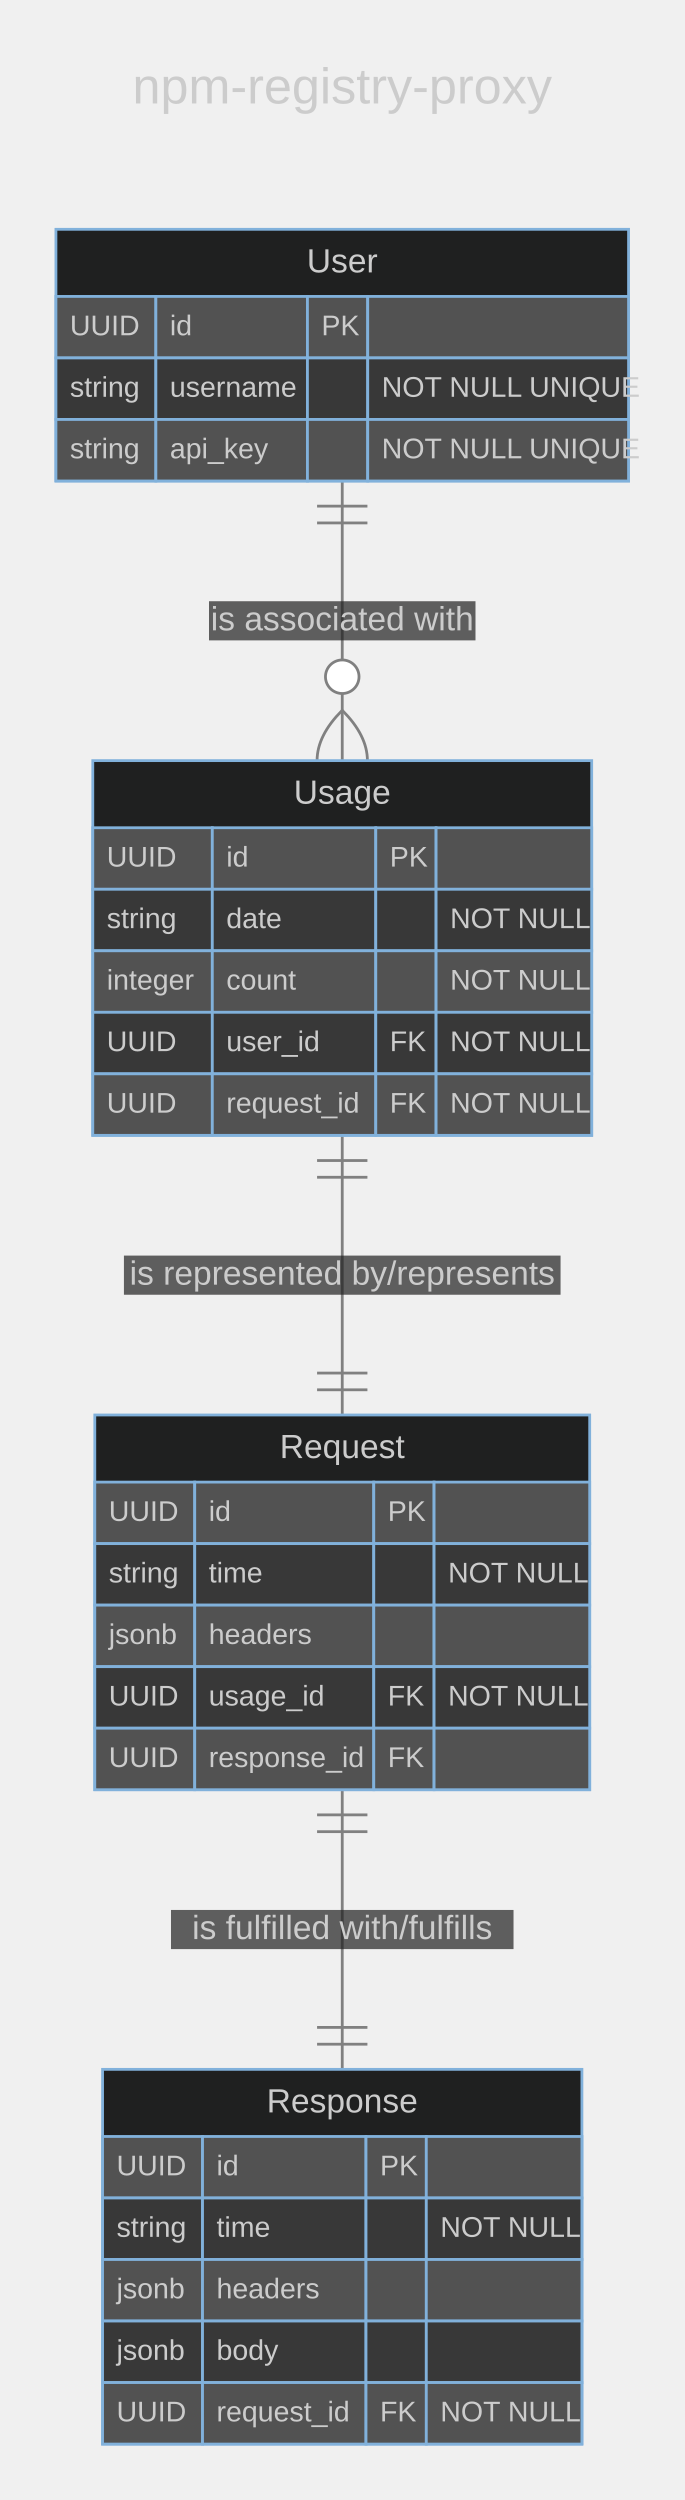
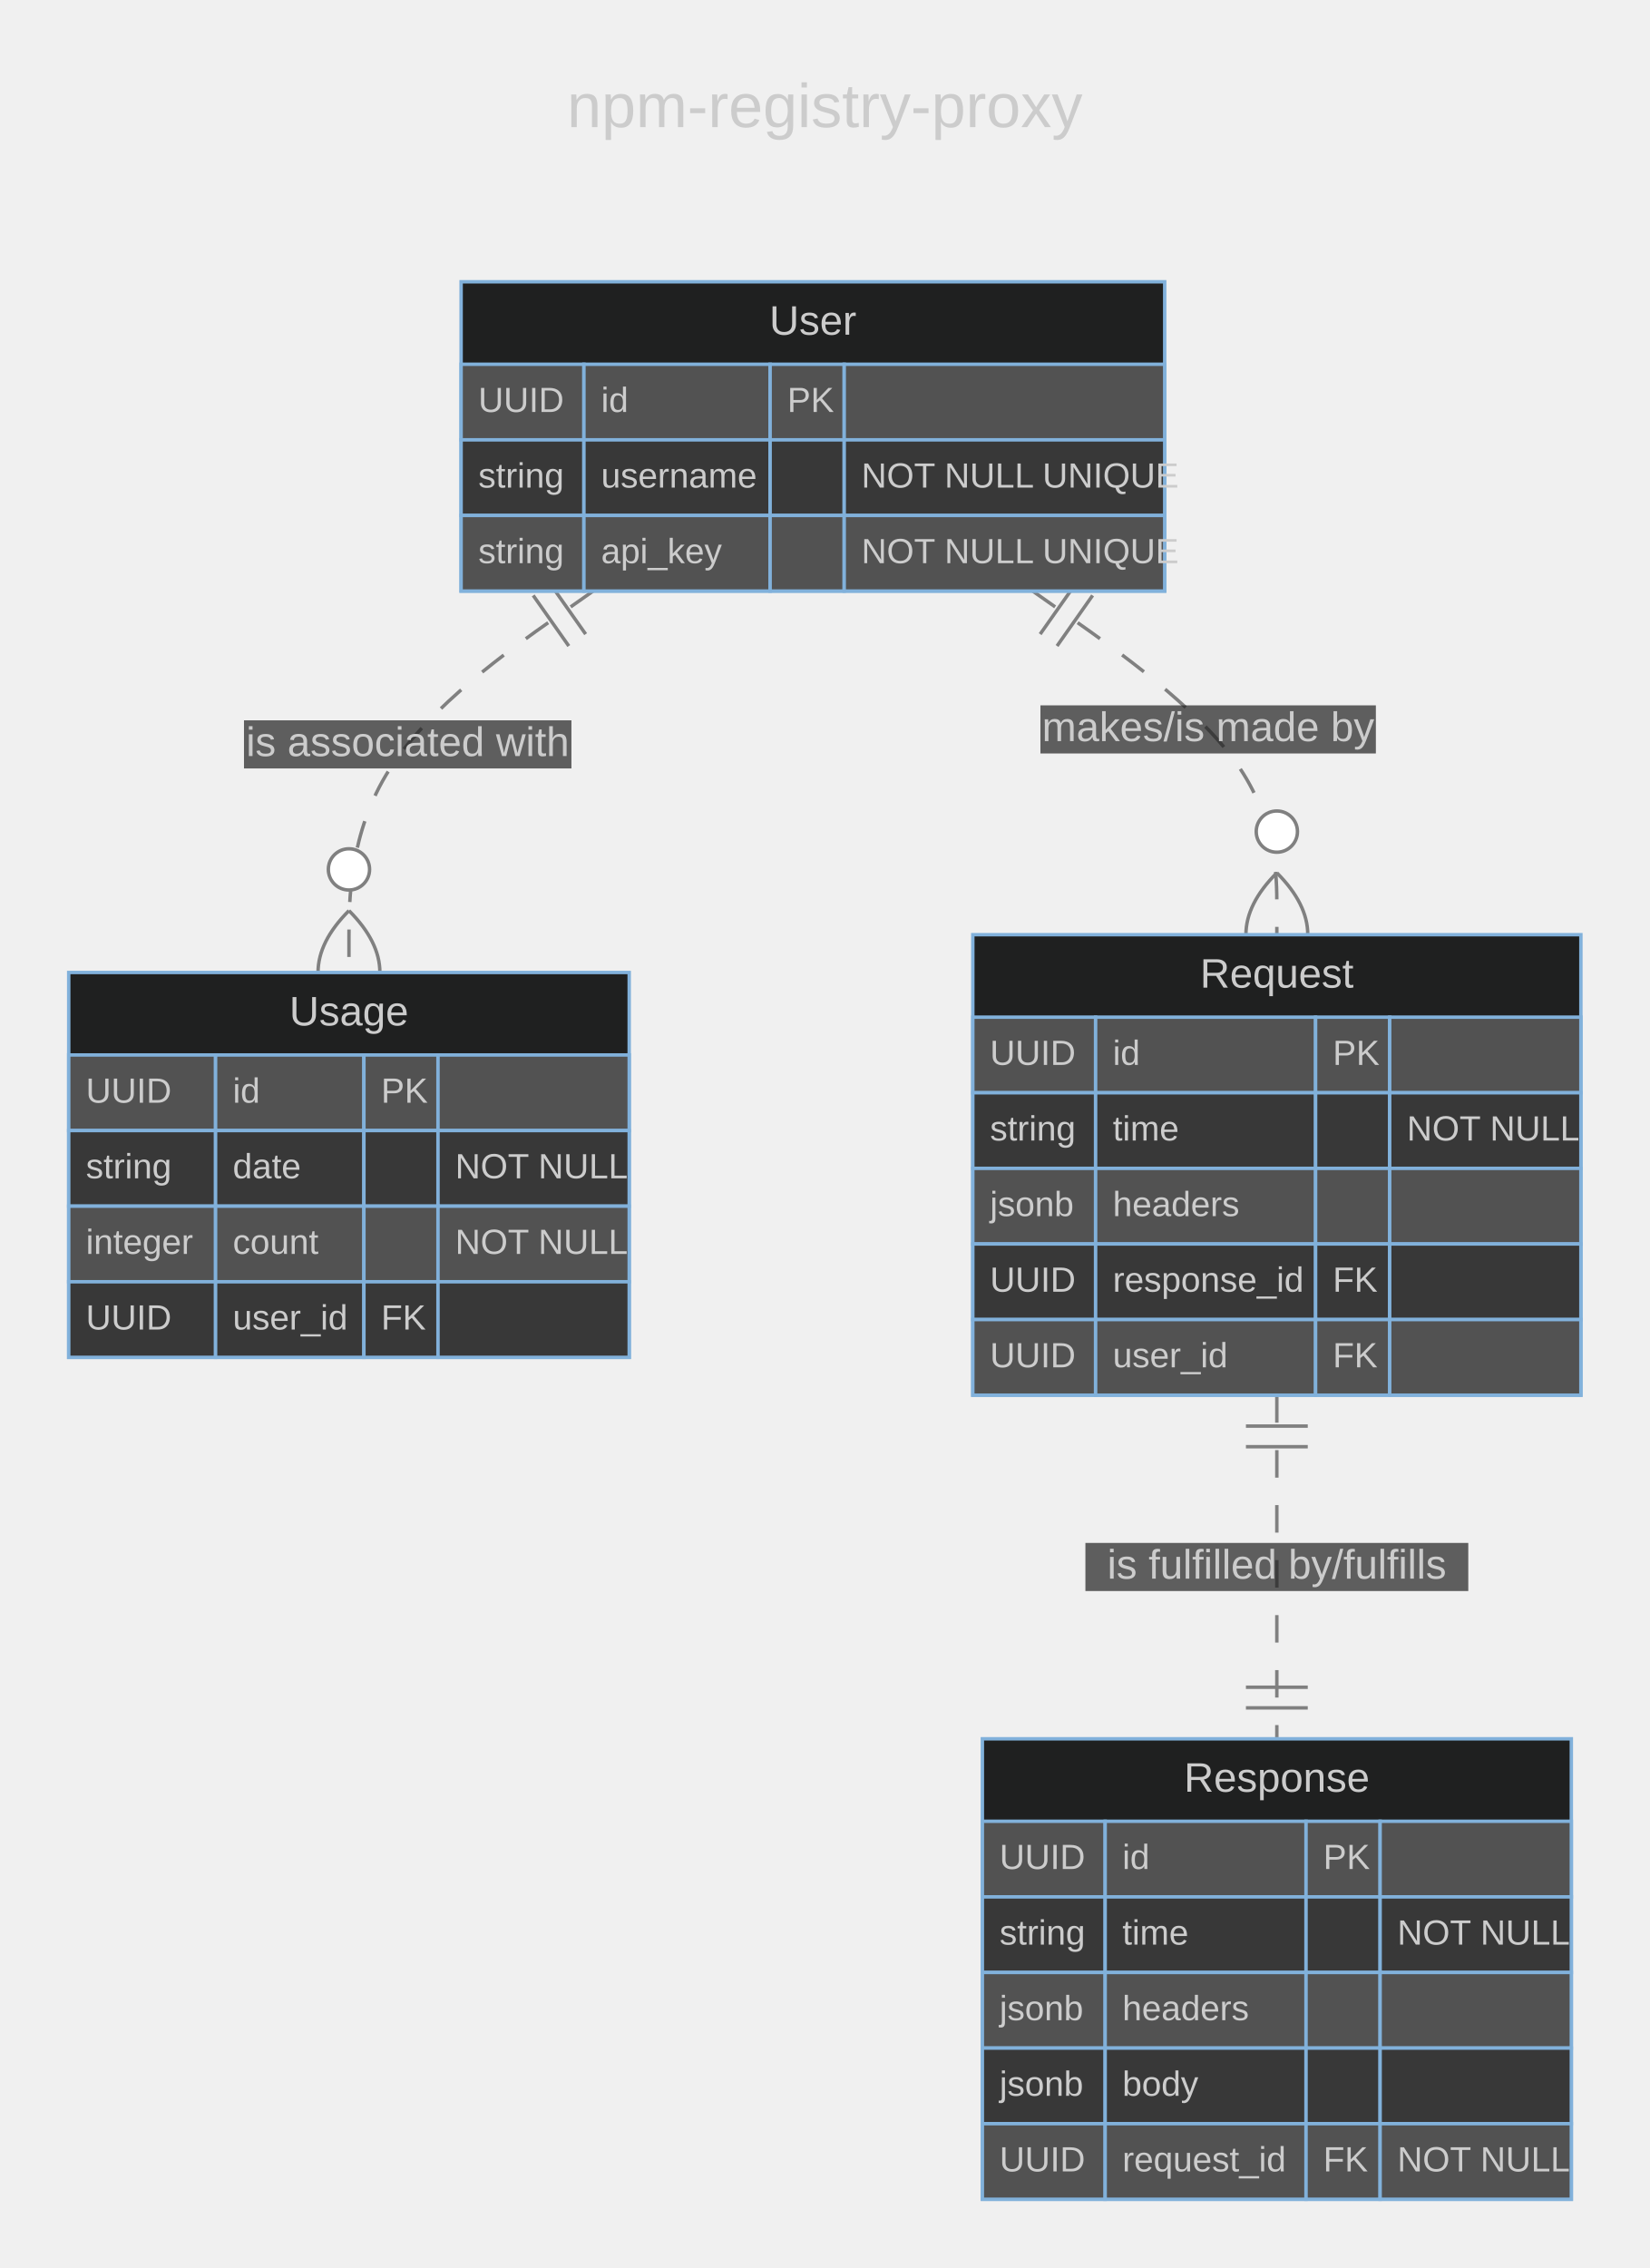
- <svg xmlns="http://www.w3.org/2000/svg" aria-labelledby="chart-title-mermaid-1683515597422" aria-roledescription="er" role="graphics-document document" viewBox="0 -62 244.773 894" style="max-width: 244.773px; background-color: rgb(0, 43, 54);" width="100%" id="mermaid-1683515597422">
-   <style>#mermaid-1683515597422{font-family:"trebuchet ms",verdana,arial,sans-serif;font-size:16px;fill:#ccc;}#mermaid-1683515597422 .error-icon{fill:#a44141;}#mermaid-1683515597422 .error-text{fill:#ddd;stroke:#ddd;}#mermaid-1683515597422 .edge-thickness-normal{stroke-width:2px;}#mermaid-1683515597422 .edge-thickness-thick{stroke-width:3.5px;}#mermaid-1683515597422 .edge-pattern-solid{stroke-dasharray:0;}#mermaid-1683515597422 .edge-pattern-dashed{stroke-dasharray:3;}#mermaid-1683515597422 .edge-pattern-dotted{stroke-dasharray:2;}#mermaid-1683515597422 .marker{fill:lightgrey;stroke:lightgrey;}#mermaid-1683515597422 .marker.cross{stroke:lightgrey;}#mermaid-1683515597422 svg{font-family:"trebuchet ms",verdana,arial,sans-serif;font-size:16px;}#mermaid-1683515597422 .entityBox{fill:#1f2020;stroke:#81B1DB;}#mermaid-1683515597422 .attributeBoxOdd{fill:hsl(0, 0%, 32%);stroke:#81B1DB;}#mermaid-1683515597422 .attributeBoxEven{fill:hsl(0, 0%, 22%);stroke:#81B1DB;}#mermaid-1683515597422 .relationshipLabelBox{fill:hsl(20, 1.587%, 12.353%);opacity:0.7;background-color:hsl(20, 1.587%, 12.353%);}#mermaid-1683515597422 .relationshipLabelBox rect{opacity:0.5;}#mermaid-1683515597422 .relationshipLine{stroke:lightgrey;}#mermaid-1683515597422 .entityTitleText{text-anchor:middle;font-size:18px;fill:#ccc;}#mermaid-1683515597422 :root{--mermaid-font-family:"trebuchet ms",verdana,arial,sans-serif;}</style>
+ <svg xmlns="http://www.w3.org/2000/svg" aria-labelledby="chart-title-mermaid-1683518649814" aria-roledescription="er" role="graphics-document document" viewBox="0 -62 480.102 660" style="max-width: 480.102px; background-color: rgb(0, 43, 54);" width="100%" id="mermaid-1683518649814">
+   <style>#mermaid-1683518649814{font-family:"trebuchet ms",verdana,arial,sans-serif;font-size:16px;fill:#ccc;}#mermaid-1683518649814 .error-icon{fill:#a44141;}#mermaid-1683518649814 .error-text{fill:#ddd;stroke:#ddd;}#mermaid-1683518649814 .edge-thickness-normal{stroke-width:2px;}#mermaid-1683518649814 .edge-thickness-thick{stroke-width:3.5px;}#mermaid-1683518649814 .edge-pattern-solid{stroke-dasharray:0;}#mermaid-1683518649814 .edge-pattern-dashed{stroke-dasharray:3;}#mermaid-1683518649814 .edge-pattern-dotted{stroke-dasharray:2;}#mermaid-1683518649814 .marker{fill:lightgrey;stroke:lightgrey;}#mermaid-1683518649814 .marker.cross{stroke:lightgrey;}#mermaid-1683518649814 svg{font-family:"trebuchet ms",verdana,arial,sans-serif;font-size:16px;}#mermaid-1683518649814 .entityBox{fill:#1f2020;stroke:#81B1DB;}#mermaid-1683518649814 .attributeBoxOdd{fill:hsl(0, 0%, 32%);stroke:#81B1DB;}#mermaid-1683518649814 .attributeBoxEven{fill:hsl(0, 0%, 22%);stroke:#81B1DB;}#mermaid-1683518649814 .relationshipLabelBox{fill:hsl(20, 1.587%, 12.353%);opacity:0.7;background-color:hsl(20, 1.587%, 12.353%);}#mermaid-1683518649814 .relationshipLabelBox rect{opacity:0.5;}#mermaid-1683518649814 .relationshipLine{stroke:lightgrey;}#mermaid-1683518649814 .entityTitleText{text-anchor:middle;font-size:18px;fill:#ccc;}#mermaid-1683518649814 :root{--mermaid-font-family:"trebuchet ms",verdana,arial,sans-serif;}</style>
  <g />
  <defs>
    <marker orient="auto" markerHeight="18" markerWidth="18" refY="9" refX="0" id="ONLY_ONE_START">
      <path d="M9,0 L9,18 M15,0 L15,18" fill="none" stroke="gray" />
    </marker>
  </defs>
  <defs>
    <marker orient="auto" markerHeight="18" markerWidth="18" refY="9" refX="18" id="ONLY_ONE_END">
      <path d="M3,0 L3,18 M9,0 L9,18" fill="none" stroke="gray" />
    </marker>
  </defs>
  <defs>
    <marker orient="auto" markerHeight="18" markerWidth="30" refY="9" refX="0" id="ZERO_OR_ONE_START">
      <circle r="6" cy="9" cx="21" fill="white" stroke="gray" />
      <path d="M9,0 L9,18" fill="none" stroke="gray" />
    </marker>
  </defs>
  <defs>
    <marker orient="auto" markerHeight="18" markerWidth="30" refY="9" refX="30" id="ZERO_OR_ONE_END">
      <circle r="6" cy="9" cx="9" fill="white" stroke="gray" />
      <path d="M21,0 L21,18" fill="none" stroke="gray" />
    </marker>
  </defs>
  <defs>
    <marker orient="auto" markerHeight="36" markerWidth="45" refY="18" refX="18" id="ONE_OR_MORE_START">
      <path d="M0,18 Q 18,0 36,18 Q 18,36 0,18 M42,9 L42,27" fill="none" stroke="gray" />
    </marker>
  </defs>
  <defs>
    <marker orient="auto" markerHeight="36" markerWidth="45" refY="18" refX="27" id="ONE_OR_MORE_END">
      <path d="M3,9 L3,27 M9,18 Q27,0 45,18 Q27,36 9,18" fill="none" stroke="gray" />
    </marker>
  </defs>
  <defs>
    <marker orient="auto" markerHeight="36" markerWidth="57" refY="18" refX="18" id="ZERO_OR_MORE_START">
      <circle r="6" cy="18" cx="48" fill="white" stroke="gray" />
      <path d="M0,18 Q18,0 36,18 Q18,36 0,18" fill="none" stroke="gray" />
    </marker>
  </defs>
  <defs>
    <marker orient="auto" markerHeight="36" markerWidth="57" refY="18" refX="39" id="ZERO_OR_MORE_END">
      <circle r="6" cy="18" cx="9" fill="white" stroke="gray" />
      <path d="M21,18 Q39,0 57,18 Q39,36 21,18" fill="none" stroke="gray" />
    </marker>
  </defs>
-   <path style="stroke: gray; fill: none;" marker-start="url(#ONLY_ONE_START)" marker-end="url(#ZERO_OR_MORE_END)" d="M122.387,110L122.387,118.333C122.387,126.667,122.387,143.333,122.387,160C122.387,176.667,122.387,193.333,122.387,201.667L122.387,210" class="er relationshipLine" />
-   <path style="stroke: gray; fill: none;" marker-start="url(#ONLY_ONE_START)" marker-end="url(#ONLY_ONE_END)" d="M122.387,344L122.387,352.333C122.387,360.667,122.387,377.333,122.387,394C122.387,410.667,122.387,427.333,122.387,435.667L122.387,444" class="er relationshipLine" />
-   <path style="stroke: gray; fill: none;" marker-start="url(#ONLY_ONE_START)" marker-end="url(#ONLY_ONE_END)" d="M122.387,578L122.387,586.333C122.387,594.667,122.387,611.333,122.387,628C122.387,644.667,122.387,661.333,122.387,669.667L122.387,678" class="er relationshipLine" />
-   <g transform="translate(20,20 )" id="entity-User-818c511a-4a32-5484-ba70-875d765a9175">
+   <path style="stroke: gray; fill: none;" marker-start="url(#ONLY_ONE_START)" marker-end="url(#ZERO_OR_MORE_END)" stroke-dasharray="8,8" d="M172.628,110L160.784,118.333C148.94,126.667,125.251,143.333,113.407,161.833C101.562,180.333,101.562,200.667,101.562,210.833L101.562,221" class="er relationshipLine" />
+   <path style="stroke: gray; fill: none;" marker-start="url(#ONLY_ONE_START)" marker-end="url(#ZERO_OR_MORE_END)" stroke-dasharray="8,8" d="M300.547,110L312.392,118.333C324.236,126.667,347.925,143.333,359.769,160C371.613,176.667,371.613,193.333,371.613,201.667L371.613,210" class="er relationshipLine" />
+   <path style="stroke: gray; fill: none;" marker-start="url(#ONLY_ONE_START)" marker-end="url(#ONLY_ONE_END)" stroke-dasharray="8,8" d="M371.613,344L371.613,352.333C371.613,360.667,371.613,377.333,371.613,394C371.613,410.667,371.613,427.333,371.613,435.667L371.613,444" class="er relationshipLine" />
+   <g transform="translate(134.2012,20 )" id="entity-User-818c511a-4a32-5484-ba70-875d765a9175">
    <rect height="90" width="204.773" y="0" x="0" class="er entityBox" />
    <text style="dominant-baseline: middle; text-anchor: middle; font-size: 12px;" transform="translate(102.3867,12)" y="0" x="0" id="text-entity-User-818c511a-4a32-5484-ba70-875d765a9175" class="er entityLabel">User</text>
    <rect height="22" width="35.742" y="24" x="0" class="er attributeBoxOdd" />
    <text style="dominant-baseline: middle; font-size: 10.2px;" transform="translate(5,35)" y="0" x="0" id="text-entity-User-818c511a-4a32-5484-ba70-875d765a9175-attr-1-type" class="er entityLabel">UUID</text>
    <rect height="22" width="54.195" y="24" x="35.742" class="er attributeBoxOdd" />
    <text style="dominant-baseline: middle; font-size: 10.2px;" transform="translate(40.74219,35)" y="0" x="0" id="text-entity-User-818c511a-4a32-5484-ba70-875d765a9175-attr-1-name" class="er entityLabel">id</text>
    <rect height="22" width="21.562" y="24" x="89.938" class="er attributeBoxOdd" />
    <text style="dominant-baseline: middle; font-size: 10.2px;" transform="translate(94.9375,35)" y="0" x="0" id="text-entity-User-818c511a-4a32-5484-ba70-875d765a9175-attr-1-key" class="er entityLabel">PK</text>
    <rect height="22" width="93.273" y="24" x="111.5" class="er attributeBoxOdd" />
    <text style="dominant-baseline: middle; font-size: 10.2px;" transform="translate(116.5,35)" y="0" x="0" id="text-entity-User-818c511a-4a32-5484-ba70-875d765a9175-attr-1-comment" class="er entityLabel" />
    <rect height="22" width="35.742" y="46" x="0" class="er attributeBoxEven" />
    <text style="dominant-baseline: middle; font-size: 10.2px;" transform="translate(5,57)" y="0" x="0" id="text-entity-User-818c511a-4a32-5484-ba70-875d765a9175-attr-2-type" class="er entityLabel">string</text>
    <rect height="22" width="54.195" y="46" x="35.742" class="er attributeBoxEven" />
    <text style="dominant-baseline: middle; font-size: 10.2px;" transform="translate(40.74219,57)" y="0" x="0" id="text-entity-User-818c511a-4a32-5484-ba70-875d765a9175-attr-2-name" class="er entityLabel">username</text>
    <rect height="22" width="21.562" y="46" x="89.938" class="er attributeBoxEven" />
    <text style="dominant-baseline: middle; font-size: 10.2px;" transform="translate(94.9375,57)" y="0" x="0" id="text-entity-User-818c511a-4a32-5484-ba70-875d765a9175-attr-2-key" class="er entityLabel" />
    <rect height="22" width="93.273" y="46" x="111.5" class="er attributeBoxEven" />
    <text style="dominant-baseline: middle; font-size: 10.2px;" transform="translate(116.5,57)" y="0" x="0" id="text-entity-User-818c511a-4a32-5484-ba70-875d765a9175-attr-2-comment" class="er entityLabel">NOT NULL UNIQUE</text>
    <rect height="22" width="35.742" y="68" x="0" class="er attributeBoxOdd" />
    <text style="dominant-baseline: middle; font-size: 10.2px;" transform="translate(5,79)" y="0" x="0" id="text-entity-User-818c511a-4a32-5484-ba70-875d765a9175-attr-3-type" class="er entityLabel">string</text>
    <rect height="22" width="54.195" y="68" x="35.742" class="er attributeBoxOdd" />
    <text style="dominant-baseline: middle; font-size: 10.2px;" transform="translate(40.74219,79)" y="0" x="0" id="text-entity-User-818c511a-4a32-5484-ba70-875d765a9175-attr-3-name" class="er entityLabel">api_key</text>
    <rect height="22" width="21.562" y="68" x="89.938" class="er attributeBoxOdd" />
    <text style="dominant-baseline: middle; font-size: 10.2px;" transform="translate(94.9375,79)" y="0" x="0" id="text-entity-User-818c511a-4a32-5484-ba70-875d765a9175-attr-3-key" class="er entityLabel" />
    <rect height="22" width="93.273" y="68" x="111.5" class="er attributeBoxOdd" />
    <text style="dominant-baseline: middle; font-size: 10.2px;" transform="translate(116.5,79)" y="0" x="0" id="text-entity-User-818c511a-4a32-5484-ba70-875d765a9175-attr-3-comment" class="er entityLabel">NOT NULL UNIQUE</text>
  </g>
-   <g transform="translate(33.17969,210 )" id="entity-Usage-25e320a7-65ea-587d-acc1-542dd0e2d02d">
-     <rect height="134" width="178.414" y="0" x="0" class="er entityBox" />
-     <text style="dominant-baseline: middle; text-anchor: middle; font-size: 12px;" transform="translate(89.20703,12)" y="0" x="0" id="text-entity-Usage-25e320a7-65ea-587d-acc1-542dd0e2d02d" class="er entityLabel">Usage</text>
+   <g transform="translate(20,221 )" id="entity-Usage-25e320a7-65ea-587d-acc1-542dd0e2d02d">
+     <rect height="112" width="163.125" y="0" x="0" class="er entityBox" />
+     <text style="dominant-baseline: middle; text-anchor: middle; font-size: 12px;" transform="translate(81.5625,12)" y="0" x="0" id="text-entity-Usage-25e320a7-65ea-587d-acc1-542dd0e2d02d" class="er entityLabel">Usage</text>
    <rect height="22" width="42.742" y="24" x="0" class="er attributeBoxOdd" />
    <text style="dominant-baseline: middle; font-size: 10.2px;" transform="translate(5,35)" y="0" x="0" id="text-entity-Usage-25e320a7-65ea-587d-acc1-542dd0e2d02d-attr-1-type" class="er entityLabel">UUID</text>
-     <rect height="22" width="58.461" y="24" x="42.742" class="er attributeBoxOdd" />
+     <rect height="22" width="43.172" y="24" x="42.742" class="er attributeBoxOdd" />
    <text style="dominant-baseline: middle; font-size: 10.2px;" transform="translate(47.74219,35)" y="0" x="0" id="text-entity-Usage-25e320a7-65ea-587d-acc1-542dd0e2d02d-attr-1-name" class="er entityLabel">id</text>
-     <rect height="22" width="21.562" y="24" x="101.203" class="er attributeBoxOdd" />
-     <text style="dominant-baseline: middle; font-size: 10.2px;" transform="translate(106.2031,35)" y="0" x="0" id="text-entity-Usage-25e320a7-65ea-587d-acc1-542dd0e2d02d-attr-1-key" class="er entityLabel">PK</text>
-     <rect height="22" width="55.648" y="24" x="122.766" class="er attributeBoxOdd" />
-     <text style="dominant-baseline: middle; font-size: 10.2px;" transform="translate(127.7656,35)" y="0" x="0" id="text-entity-Usage-25e320a7-65ea-587d-acc1-542dd0e2d02d-attr-1-comment" class="er entityLabel" />
+     <rect height="22" width="21.562" y="24" x="85.914" class="er attributeBoxOdd" />
+     <text style="dominant-baseline: middle; font-size: 10.2px;" transform="translate(90.91406,35)" y="0" x="0" id="text-entity-Usage-25e320a7-65ea-587d-acc1-542dd0e2d02d-attr-1-key" class="er entityLabel">PK</text>
+     <rect height="22" width="55.648" y="24" x="107.477" class="er attributeBoxOdd" />
+     <text style="dominant-baseline: middle; font-size: 10.2px;" transform="translate(112.4766,35)" y="0" x="0" id="text-entity-Usage-25e320a7-65ea-587d-acc1-542dd0e2d02d-attr-1-comment" class="er entityLabel" />
    <rect height="22" width="42.742" y="46" x="0" class="er attributeBoxEven" />
    <text style="dominant-baseline: middle; font-size: 10.2px;" transform="translate(5,57)" y="0" x="0" id="text-entity-Usage-25e320a7-65ea-587d-acc1-542dd0e2d02d-attr-2-type" class="er entityLabel">string</text>
-     <rect height="22" width="58.461" y="46" x="42.742" class="er attributeBoxEven" />
+     <rect height="22" width="43.172" y="46" x="42.742" class="er attributeBoxEven" />
    <text style="dominant-baseline: middle; font-size: 10.2px;" transform="translate(47.74219,57)" y="0" x="0" id="text-entity-Usage-25e320a7-65ea-587d-acc1-542dd0e2d02d-attr-2-name" class="er entityLabel">date</text>
-     <rect height="22" width="21.562" y="46" x="101.203" class="er attributeBoxEven" />
-     <text style="dominant-baseline: middle; font-size: 10.2px;" transform="translate(106.2031,57)" y="0" x="0" id="text-entity-Usage-25e320a7-65ea-587d-acc1-542dd0e2d02d-attr-2-key" class="er entityLabel" />
-     <rect height="22" width="55.648" y="46" x="122.766" class="er attributeBoxEven" />
-     <text style="dominant-baseline: middle; font-size: 10.2px;" transform="translate(127.7656,57)" y="0" x="0" id="text-entity-Usage-25e320a7-65ea-587d-acc1-542dd0e2d02d-attr-2-comment" class="er entityLabel">NOT NULL</text>
+     <rect height="22" width="21.562" y="46" x="85.914" class="er attributeBoxEven" />
+     <text style="dominant-baseline: middle; font-size: 10.2px;" transform="translate(90.91406,57)" y="0" x="0" id="text-entity-Usage-25e320a7-65ea-587d-acc1-542dd0e2d02d-attr-2-key" class="er entityLabel" />
+     <rect height="22" width="55.648" y="46" x="107.477" class="er attributeBoxEven" />
+     <text style="dominant-baseline: middle; font-size: 10.2px;" transform="translate(112.4766,57)" y="0" x="0" id="text-entity-Usage-25e320a7-65ea-587d-acc1-542dd0e2d02d-attr-2-comment" class="er entityLabel">NOT NULL</text>
    <rect height="22" width="42.742" y="68" x="0" class="er attributeBoxOdd" />
    <text style="dominant-baseline: middle; font-size: 10.2px;" transform="translate(5,79)" y="0" x="0" id="text-entity-Usage-25e320a7-65ea-587d-acc1-542dd0e2d02d-attr-3-type" class="er entityLabel">integer</text>
-     <rect height="22" width="58.461" y="68" x="42.742" class="er attributeBoxOdd" />
+     <rect height="22" width="43.172" y="68" x="42.742" class="er attributeBoxOdd" />
    <text style="dominant-baseline: middle; font-size: 10.2px;" transform="translate(47.74219,79)" y="0" x="0" id="text-entity-Usage-25e320a7-65ea-587d-acc1-542dd0e2d02d-attr-3-name" class="er entityLabel">count</text>
-     <rect height="22" width="21.562" y="68" x="101.203" class="er attributeBoxOdd" />
-     <text style="dominant-baseline: middle; font-size: 10.2px;" transform="translate(106.2031,79)" y="0" x="0" id="text-entity-Usage-25e320a7-65ea-587d-acc1-542dd0e2d02d-attr-3-key" class="er entityLabel" />
-     <rect height="22" width="55.648" y="68" x="122.766" class="er attributeBoxOdd" />
-     <text style="dominant-baseline: middle; font-size: 10.2px;" transform="translate(127.7656,79)" y="0" x="0" id="text-entity-Usage-25e320a7-65ea-587d-acc1-542dd0e2d02d-attr-3-comment" class="er entityLabel">NOT NULL</text>
+     <rect height="22" width="21.562" y="68" x="85.914" class="er attributeBoxOdd" />
+     <text style="dominant-baseline: middle; font-size: 10.2px;" transform="translate(90.91406,79)" y="0" x="0" id="text-entity-Usage-25e320a7-65ea-587d-acc1-542dd0e2d02d-attr-3-key" class="er entityLabel" />
+     <rect height="22" width="55.648" y="68" x="107.477" class="er attributeBoxOdd" />
+     <text style="dominant-baseline: middle; font-size: 10.2px;" transform="translate(112.4766,79)" y="0" x="0" id="text-entity-Usage-25e320a7-65ea-587d-acc1-542dd0e2d02d-attr-3-comment" class="er entityLabel">NOT NULL</text>
    <rect height="22" width="42.742" y="90" x="0" class="er attributeBoxEven" />
    <text style="dominant-baseline: middle; font-size: 10.2px;" transform="translate(5,101)" y="0" x="0" id="text-entity-Usage-25e320a7-65ea-587d-acc1-542dd0e2d02d-attr-4-type" class="er entityLabel">UUID</text>
-     <rect height="22" width="58.461" y="90" x="42.742" class="er attributeBoxEven" />
+     <rect height="22" width="43.172" y="90" x="42.742" class="er attributeBoxEven" />
    <text style="dominant-baseline: middle; font-size: 10.2px;" transform="translate(47.74219,101)" y="0" x="0" id="text-entity-Usage-25e320a7-65ea-587d-acc1-542dd0e2d02d-attr-4-name" class="er entityLabel">user_id</text>
-     <rect height="22" width="21.562" y="90" x="101.203" class="er attributeBoxEven" />
-     <text style="dominant-baseline: middle; font-size: 10.2px;" transform="translate(106.2031,101)" y="0" x="0" id="text-entity-Usage-25e320a7-65ea-587d-acc1-542dd0e2d02d-attr-4-key" class="er entityLabel">FK</text>
-     <rect height="22" width="55.648" y="90" x="122.766" class="er attributeBoxEven" />
-     <text style="dominant-baseline: middle; font-size: 10.2px;" transform="translate(127.7656,101)" y="0" x="0" id="text-entity-Usage-25e320a7-65ea-587d-acc1-542dd0e2d02d-attr-4-comment" class="er entityLabel">NOT NULL</text>
-     <rect height="22" width="42.742" y="112" x="0" class="er attributeBoxOdd" />
-     <text style="dominant-baseline: middle; font-size: 10.2px;" transform="translate(5,123)" y="0" x="0" id="text-entity-Usage-25e320a7-65ea-587d-acc1-542dd0e2d02d-attr-5-type" class="er entityLabel">UUID</text>
-     <rect height="22" width="58.461" y="112" x="42.742" class="er attributeBoxOdd" />
-     <text style="dominant-baseline: middle; font-size: 10.2px;" transform="translate(47.74219,123)" y="0" x="0" id="text-entity-Usage-25e320a7-65ea-587d-acc1-542dd0e2d02d-attr-5-name" class="er entityLabel">request_id</text>
-     <rect height="22" width="21.562" y="112" x="101.203" class="er attributeBoxOdd" />
-     <text style="dominant-baseline: middle; font-size: 10.2px;" transform="translate(106.2031,123)" y="0" x="0" id="text-entity-Usage-25e320a7-65ea-587d-acc1-542dd0e2d02d-attr-5-key" class="er entityLabel">FK</text>
-     <rect height="22" width="55.648" y="112" x="122.766" class="er attributeBoxOdd" />
-     <text style="dominant-baseline: middle; font-size: 10.2px;" transform="translate(127.7656,123)" y="0" x="0" id="text-entity-Usage-25e320a7-65ea-587d-acc1-542dd0e2d02d-attr-5-comment" class="er entityLabel">NOT NULL</text>
-   </g>
-   <g transform="translate(33.89844,444 )" id="entity-Request-7d68e257-b56e-5133-aee7-b462ea211ae9">
+     <rect height="22" width="21.562" y="90" x="85.914" class="er attributeBoxEven" />
+     <text style="dominant-baseline: middle; font-size: 10.2px;" transform="translate(90.91406,101)" y="0" x="0" id="text-entity-Usage-25e320a7-65ea-587d-acc1-542dd0e2d02d-attr-4-key" class="er entityLabel">FK</text>
+     <rect height="22" width="55.648" y="90" x="107.477" class="er attributeBoxEven" />
+     <text style="dominant-baseline: middle; font-size: 10.2px;" transform="translate(112.4766,101)" y="0" x="0" id="text-entity-Usage-25e320a7-65ea-587d-acc1-542dd0e2d02d-attr-4-comment" class="er entityLabel" />
+   </g>
+   <g transform="translate(283.125,210 )" id="entity-Request-7d68e257-b56e-5133-aee7-b462ea211ae9">
    <rect height="134" width="176.977" y="0" x="0" class="er entityBox" />
    <text style="dominant-baseline: middle; text-anchor: middle; font-size: 12px;" transform="translate(88.48828,12)" y="0" x="0" id="text-entity-Request-7d68e257-b56e-5133-aee7-b462ea211ae9" class="er entityLabel">Request</text>
    <rect height="22" width="35.742" y="24" x="0" class="er attributeBoxOdd" />
    <text style="dominant-baseline: middle; font-size: 10.2px;" transform="translate(5,35)" y="0" x="0" id="text-entity-Request-7d68e257-b56e-5133-aee7-b462ea211ae9-attr-1-type" class="er entityLabel">UUID</text>
    <rect height="22" width="64.023" y="24" x="35.742" class="er attributeBoxOdd" />
    <text style="dominant-baseline: middle; font-size: 10.2px;" transform="translate(40.74219,35)" y="0" x="0" id="text-entity-Request-7d68e257-b56e-5133-aee7-b462ea211ae9-attr-1-name" class="er entityLabel">id</text>
    <rect height="22" width="21.562" y="24" x="99.766" class="er attributeBoxOdd" />
    <text style="dominant-baseline: middle; font-size: 10.2px;" transform="translate(104.7656,35)" y="0" x="0" id="text-entity-Request-7d68e257-b56e-5133-aee7-b462ea211ae9-attr-1-key" class="er entityLabel">PK</text>
    <rect height="22" width="55.648" y="24" x="121.328" class="er attributeBoxOdd" />
    <text style="dominant-baseline: middle; font-size: 10.2px;" transform="translate(126.3281,35)" y="0" x="0" id="text-entity-Request-7d68e257-b56e-5133-aee7-b462ea211ae9-attr-1-comment" class="er entityLabel" />
    <rect height="22" width="35.742" y="46" x="0" class="er attributeBoxEven" />
    <text style="dominant-baseline: middle; font-size: 10.2px;" transform="translate(5,57)" y="0" x="0" id="text-entity-Request-7d68e257-b56e-5133-aee7-b462ea211ae9-attr-2-type" class="er entityLabel">string</text>
    <rect height="22" width="64.023" y="46" x="35.742" class="er attributeBoxEven" />
    <text style="dominant-baseline: middle; font-size: 10.2px;" transform="translate(40.74219,57)" y="0" x="0" id="text-entity-Request-7d68e257-b56e-5133-aee7-b462ea211ae9-attr-2-name" class="er entityLabel">time</text>
    <rect height="22" width="21.562" y="46" x="99.766" class="er attributeBoxEven" />
    <text style="dominant-baseline: middle; font-size: 10.2px;" transform="translate(104.7656,57)" y="0" x="0" id="text-entity-Request-7d68e257-b56e-5133-aee7-b462ea211ae9-attr-2-key" class="er entityLabel" />
    <rect height="22" width="55.648" y="46" x="121.328" class="er attributeBoxEven" />
    <text style="dominant-baseline: middle; font-size: 10.2px;" transform="translate(126.3281,57)" y="0" x="0" id="text-entity-Request-7d68e257-b56e-5133-aee7-b462ea211ae9-attr-2-comment" class="er entityLabel">NOT NULL</text>
    <rect height="22" width="35.742" y="68" x="0" class="er attributeBoxOdd" />
    <text style="dominant-baseline: middle; font-size: 10.2px;" transform="translate(5,79)" y="0" x="0" id="text-entity-Request-7d68e257-b56e-5133-aee7-b462ea211ae9-attr-3-type" class="er entityLabel">jsonb</text>
    <rect height="22" width="64.023" y="68" x="35.742" class="er attributeBoxOdd" />
    <text style="dominant-baseline: middle; font-size: 10.2px;" transform="translate(40.74219,79)" y="0" x="0" id="text-entity-Request-7d68e257-b56e-5133-aee7-b462ea211ae9-attr-3-name" class="er entityLabel">headers</text>
    <rect height="22" width="21.562" y="68" x="99.766" class="er attributeBoxOdd" />
    <text style="dominant-baseline: middle; font-size: 10.2px;" transform="translate(104.7656,79)" y="0" x="0" id="text-entity-Request-7d68e257-b56e-5133-aee7-b462ea211ae9-attr-3-key" class="er entityLabel" />
    <rect height="22" width="55.648" y="68" x="121.328" class="er attributeBoxOdd" />
    <text style="dominant-baseline: middle; font-size: 10.2px;" transform="translate(126.3281,79)" y="0" x="0" id="text-entity-Request-7d68e257-b56e-5133-aee7-b462ea211ae9-attr-3-comment" class="er entityLabel" />
    <rect height="22" width="35.742" y="90" x="0" class="er attributeBoxEven" />
    <text style="dominant-baseline: middle; font-size: 10.2px;" transform="translate(5,101)" y="0" x="0" id="text-entity-Request-7d68e257-b56e-5133-aee7-b462ea211ae9-attr-4-type" class="er entityLabel">UUID</text>
    <rect height="22" width="64.023" y="90" x="35.742" class="er attributeBoxEven" />
-     <text style="dominant-baseline: middle; font-size: 10.2px;" transform="translate(40.74219,101)" y="0" x="0" id="text-entity-Request-7d68e257-b56e-5133-aee7-b462ea211ae9-attr-4-name" class="er entityLabel">usage_id</text>
+     <text style="dominant-baseline: middle; font-size: 10.2px;" transform="translate(40.74219,101)" y="0" x="0" id="text-entity-Request-7d68e257-b56e-5133-aee7-b462ea211ae9-attr-4-name" class="er entityLabel">response_id</text>
    <rect height="22" width="21.562" y="90" x="99.766" class="er attributeBoxEven" />
    <text style="dominant-baseline: middle; font-size: 10.2px;" transform="translate(104.7656,101)" y="0" x="0" id="text-entity-Request-7d68e257-b56e-5133-aee7-b462ea211ae9-attr-4-key" class="er entityLabel">FK</text>
    <rect height="22" width="55.648" y="90" x="121.328" class="er attributeBoxEven" />
-     <text style="dominant-baseline: middle; font-size: 10.2px;" transform="translate(126.3281,101)" y="0" x="0" id="text-entity-Request-7d68e257-b56e-5133-aee7-b462ea211ae9-attr-4-comment" class="er entityLabel">NOT NULL</text>
+     <text style="dominant-baseline: middle; font-size: 10.2px;" transform="translate(126.3281,101)" y="0" x="0" id="text-entity-Request-7d68e257-b56e-5133-aee7-b462ea211ae9-attr-4-comment" class="er entityLabel" />
    <rect height="22" width="35.742" y="112" x="0" class="er attributeBoxOdd" />
    <text style="dominant-baseline: middle; font-size: 10.2px;" transform="translate(5,123)" y="0" x="0" id="text-entity-Request-7d68e257-b56e-5133-aee7-b462ea211ae9-attr-5-type" class="er entityLabel">UUID</text>
    <rect height="22" width="64.023" y="112" x="35.742" class="er attributeBoxOdd" />
-     <text style="dominant-baseline: middle; font-size: 10.2px;" transform="translate(40.74219,123)" y="0" x="0" id="text-entity-Request-7d68e257-b56e-5133-aee7-b462ea211ae9-attr-5-name" class="er entityLabel">response_id</text>
+     <text style="dominant-baseline: middle; font-size: 10.2px;" transform="translate(40.74219,123)" y="0" x="0" id="text-entity-Request-7d68e257-b56e-5133-aee7-b462ea211ae9-attr-5-name" class="er entityLabel">user_id</text>
    <rect height="22" width="21.562" y="112" x="99.766" class="er attributeBoxOdd" />
    <text style="dominant-baseline: middle; font-size: 10.2px;" transform="translate(104.7656,123)" y="0" x="0" id="text-entity-Request-7d68e257-b56e-5133-aee7-b462ea211ae9-attr-5-key" class="er entityLabel">FK</text>
    <rect height="22" width="55.648" y="112" x="121.328" class="er attributeBoxOdd" />
    <text style="dominant-baseline: middle; font-size: 10.2px;" transform="translate(126.3281,123)" y="0" x="0" id="text-entity-Request-7d68e257-b56e-5133-aee7-b462ea211ae9-attr-5-comment" class="er entityLabel" />
  </g>
-   <g transform="translate(36.67969,678 )" id="entity-Response-79299989-89c0-500c-bb64-28b839e02fd3">
+   <g transform="translate(285.9062,444 )" id="entity-Response-79299989-89c0-500c-bb64-28b839e02fd3">
    <rect height="134" width="171.414" y="0" x="0" class="er entityBox" />
    <text style="dominant-baseline: middle; text-anchor: middle; font-size: 12px;" transform="translate(85.70703,12)" y="0" x="0" id="text-entity-Response-79299989-89c0-500c-bb64-28b839e02fd3" class="er entityLabel">Response</text>
    <rect height="22" width="35.742" y="24" x="0" class="er attributeBoxOdd" />
    <text style="dominant-baseline: middle; font-size: 10.2px;" transform="translate(5,35)" y="0" x="0" id="text-entity-Response-79299989-89c0-500c-bb64-28b839e02fd3-attr-1-type" class="er entityLabel">UUID</text>
    <rect height="22" width="58.461" y="24" x="35.742" class="er attributeBoxOdd" />
    <text style="dominant-baseline: middle; font-size: 10.2px;" transform="translate(40.74219,35)" y="0" x="0" id="text-entity-Response-79299989-89c0-500c-bb64-28b839e02fd3-attr-1-name" class="er entityLabel">id</text>
    <rect height="22" width="21.562" y="24" x="94.203" class="er attributeBoxOdd" />
    <text style="dominant-baseline: middle; font-size: 10.2px;" transform="translate(99.20312,35)" y="0" x="0" id="text-entity-Response-79299989-89c0-500c-bb64-28b839e02fd3-attr-1-key" class="er entityLabel">PK</text>
    <rect height="22" width="55.648" y="24" x="115.766" class="er attributeBoxOdd" />
    <text style="dominant-baseline: middle; font-size: 10.2px;" transform="translate(120.7656,35)" y="0" x="0" id="text-entity-Response-79299989-89c0-500c-bb64-28b839e02fd3-attr-1-comment" class="er entityLabel" />
    <rect height="22" width="35.742" y="46" x="0" class="er attributeBoxEven" />
    <text style="dominant-baseline: middle; font-size: 10.2px;" transform="translate(5,57)" y="0" x="0" id="text-entity-Response-79299989-89c0-500c-bb64-28b839e02fd3-attr-2-type" class="er entityLabel">string</text>
    <rect height="22" width="58.461" y="46" x="35.742" class="er attributeBoxEven" />
    <text style="dominant-baseline: middle; font-size: 10.2px;" transform="translate(40.74219,57)" y="0" x="0" id="text-entity-Response-79299989-89c0-500c-bb64-28b839e02fd3-attr-2-name" class="er entityLabel">time</text>
    <rect height="22" width="21.562" y="46" x="94.203" class="er attributeBoxEven" />
    <text style="dominant-baseline: middle; font-size: 10.2px;" transform="translate(99.20312,57)" y="0" x="0" id="text-entity-Response-79299989-89c0-500c-bb64-28b839e02fd3-attr-2-key" class="er entityLabel" />
    <rect height="22" width="55.648" y="46" x="115.766" class="er attributeBoxEven" />
    <text style="dominant-baseline: middle; font-size: 10.2px;" transform="translate(120.7656,57)" y="0" x="0" id="text-entity-Response-79299989-89c0-500c-bb64-28b839e02fd3-attr-2-comment" class="er entityLabel">NOT NULL</text>
    <rect height="22" width="35.742" y="68" x="0" class="er attributeBoxOdd" />
    <text style="dominant-baseline: middle; font-size: 10.2px;" transform="translate(5,79)" y="0" x="0" id="text-entity-Response-79299989-89c0-500c-bb64-28b839e02fd3-attr-3-type" class="er entityLabel">jsonb</text>
    <rect height="22" width="58.461" y="68" x="35.742" class="er attributeBoxOdd" />
    <text style="dominant-baseline: middle; font-size: 10.2px;" transform="translate(40.74219,79)" y="0" x="0" id="text-entity-Response-79299989-89c0-500c-bb64-28b839e02fd3-attr-3-name" class="er entityLabel">headers</text>
    <rect height="22" width="21.562" y="68" x="94.203" class="er attributeBoxOdd" />
    <text style="dominant-baseline: middle; font-size: 10.2px;" transform="translate(99.20312,79)" y="0" x="0" id="text-entity-Response-79299989-89c0-500c-bb64-28b839e02fd3-attr-3-key" class="er entityLabel" />
    <rect height="22" width="55.648" y="68" x="115.766" class="er attributeBoxOdd" />
    <text style="dominant-baseline: middle; font-size: 10.2px;" transform="translate(120.7656,79)" y="0" x="0" id="text-entity-Response-79299989-89c0-500c-bb64-28b839e02fd3-attr-3-comment" class="er entityLabel" />
    <rect height="22" width="35.742" y="90" x="0" class="er attributeBoxEven" />
    <text style="dominant-baseline: middle; font-size: 10.2px;" transform="translate(5,101)" y="0" x="0" id="text-entity-Response-79299989-89c0-500c-bb64-28b839e02fd3-attr-4-type" class="er entityLabel">jsonb</text>
    <rect height="22" width="58.461" y="90" x="35.742" class="er attributeBoxEven" />
    <text style="dominant-baseline: middle; font-size: 10.2px;" transform="translate(40.74219,101)" y="0" x="0" id="text-entity-Response-79299989-89c0-500c-bb64-28b839e02fd3-attr-4-name" class="er entityLabel">body</text>
    <rect height="22" width="21.562" y="90" x="94.203" class="er attributeBoxEven" />
    <text style="dominant-baseline: middle; font-size: 10.2px;" transform="translate(99.20312,101)" y="0" x="0" id="text-entity-Response-79299989-89c0-500c-bb64-28b839e02fd3-attr-4-key" class="er entityLabel" />
    <rect height="22" width="55.648" y="90" x="115.766" class="er attributeBoxEven" />
    <text style="dominant-baseline: middle; font-size: 10.2px;" transform="translate(120.7656,101)" y="0" x="0" id="text-entity-Response-79299989-89c0-500c-bb64-28b839e02fd3-attr-4-comment" class="er entityLabel" />
    <rect height="22" width="35.742" y="112" x="0" class="er attributeBoxOdd" />
    <text style="dominant-baseline: middle; font-size: 10.2px;" transform="translate(5,123)" y="0" x="0" id="text-entity-Response-79299989-89c0-500c-bb64-28b839e02fd3-attr-5-type" class="er entityLabel">UUID</text>
    <rect height="22" width="58.461" y="112" x="35.742" class="er attributeBoxOdd" />
    <text style="dominant-baseline: middle; font-size: 10.2px;" transform="translate(40.74219,123)" y="0" x="0" id="text-entity-Response-79299989-89c0-500c-bb64-28b839e02fd3-attr-5-name" class="er entityLabel">request_id</text>
    <rect height="22" width="21.562" y="112" x="94.203" class="er attributeBoxOdd" />
    <text style="dominant-baseline: middle; font-size: 10.2px;" transform="translate(99.20312,123)" y="0" x="0" id="text-entity-Response-79299989-89c0-500c-bb64-28b839e02fd3-attr-5-key" class="er entityLabel">FK</text>
    <rect height="22" width="55.648" y="112" x="115.766" class="er attributeBoxOdd" />
    <text style="dominant-baseline: middle; font-size: 10.2px;" transform="translate(120.7656,123)" y="0" x="0" id="text-entity-Response-79299989-89c0-500c-bb64-28b839e02fd3-attr-5-comment" class="er entityLabel">NOT NULL</text>
  </g>
-   <rect height="14" width="95.297" y="153" x="74.738" class="er relationshipLabelBox" />
-   <text style="text-anchor: middle; dominant-baseline: middle; font-size: 12px;" y="160" x="122.387" id="rel1" class="er relationshipLabel">is associated with</text>
-   <rect height="14" width="156.141" y="387" x="44.316" class="er relationshipLabelBox" />
-   <text style="text-anchor: middle; dominant-baseline: middle; font-size: 12px;" y="394" x="122.387" id="rel2" class="er relationshipLabel">is represented by/represents</text>
-   <rect height="14" width="122.492" y="621" x="61.141" class="er relationshipLabelBox" />
-   <text style="text-anchor: middle; dominant-baseline: middle; font-size: 12px;" y="628" x="122.387" id="rel3" class="er relationshipLabel">is fulfilled with/fulfills</text>
-   <text class="entityTitleText" y="-25" x="122.387">npm-registry-proxy</text>
+   <rect height="14" width="95.297" y="147.621" x="71.011" class="er relationshipLabelBox" />
+   <text style="text-anchor: middle; dominant-baseline: middle; font-size: 12px;" y="154.621" x="118.66" id="rel1" class="er relationshipLabel">is associated with</text>
+   <rect height="14" width="97.625" y="143.264" x="302.806" class="er relationshipLabelBox" />
+   <text style="text-anchor: middle; dominant-baseline: middle; font-size: 12px;" y="150.264" x="351.619" id="rel2" class="er relationshipLabel">makes/is made by</text>
+   <rect height="14" width="111.43" y="387" x="315.898" class="er relationshipLabelBox" />
+   <text style="text-anchor: middle; dominant-baseline: middle; font-size: 12px;" y="394" x="371.613" id="rel3" class="er relationshipLabel">is fulfilled by/fulfills</text>
+   <text class="entityTitleText" y="-25" x="240.051">npm-registry-proxy</text>
</svg>
